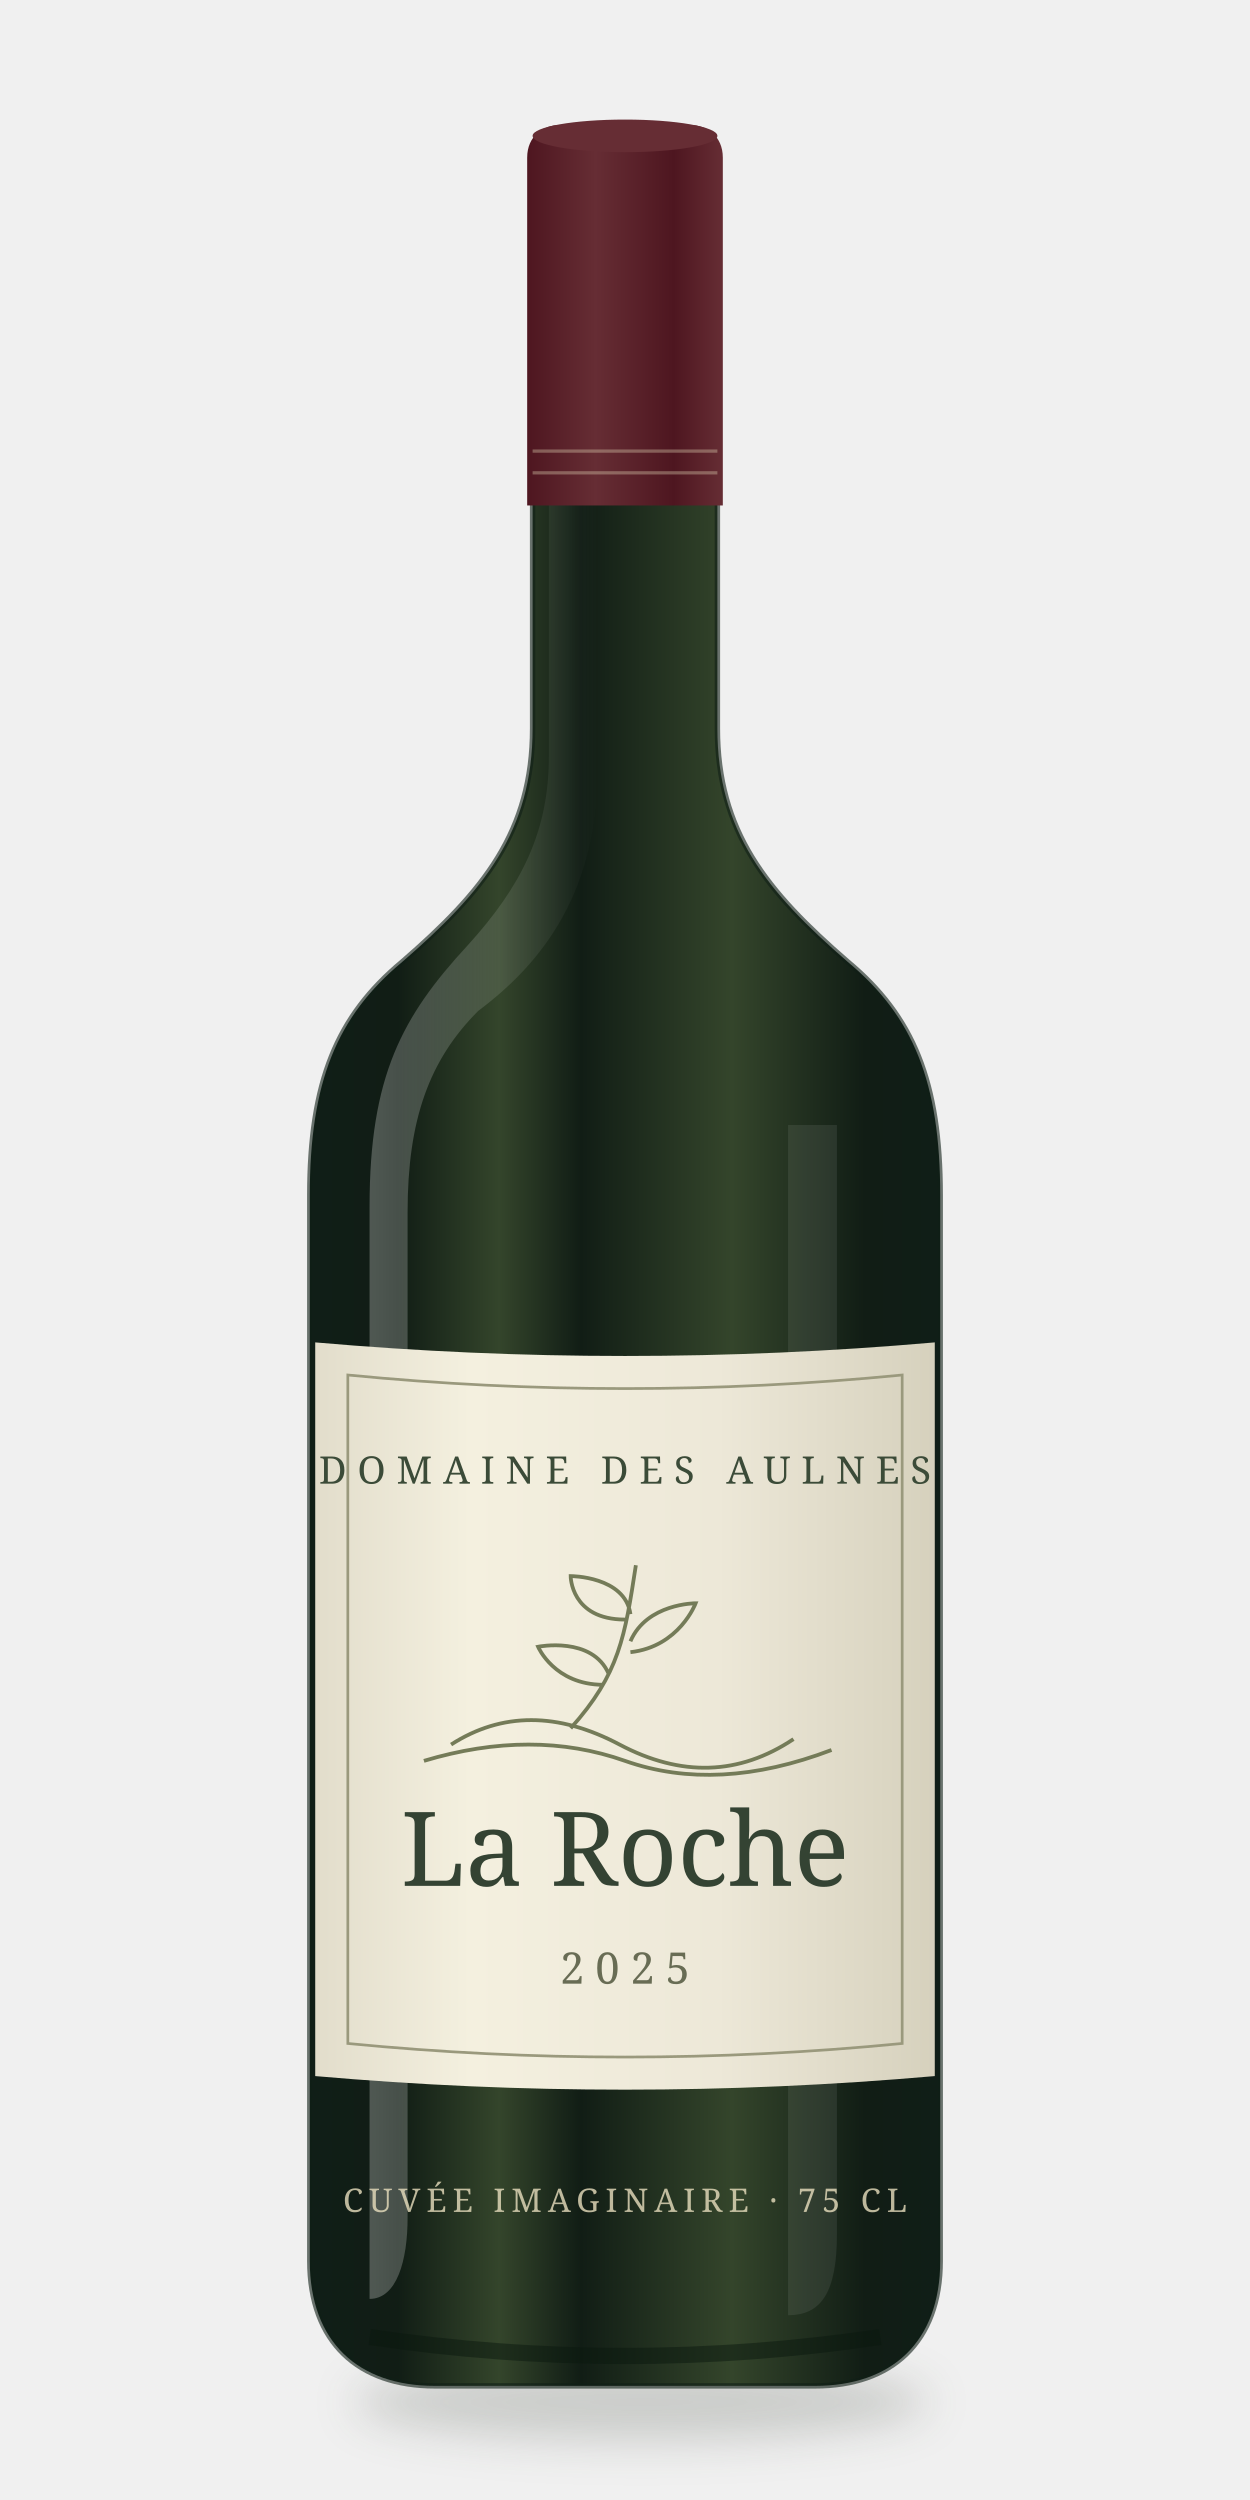
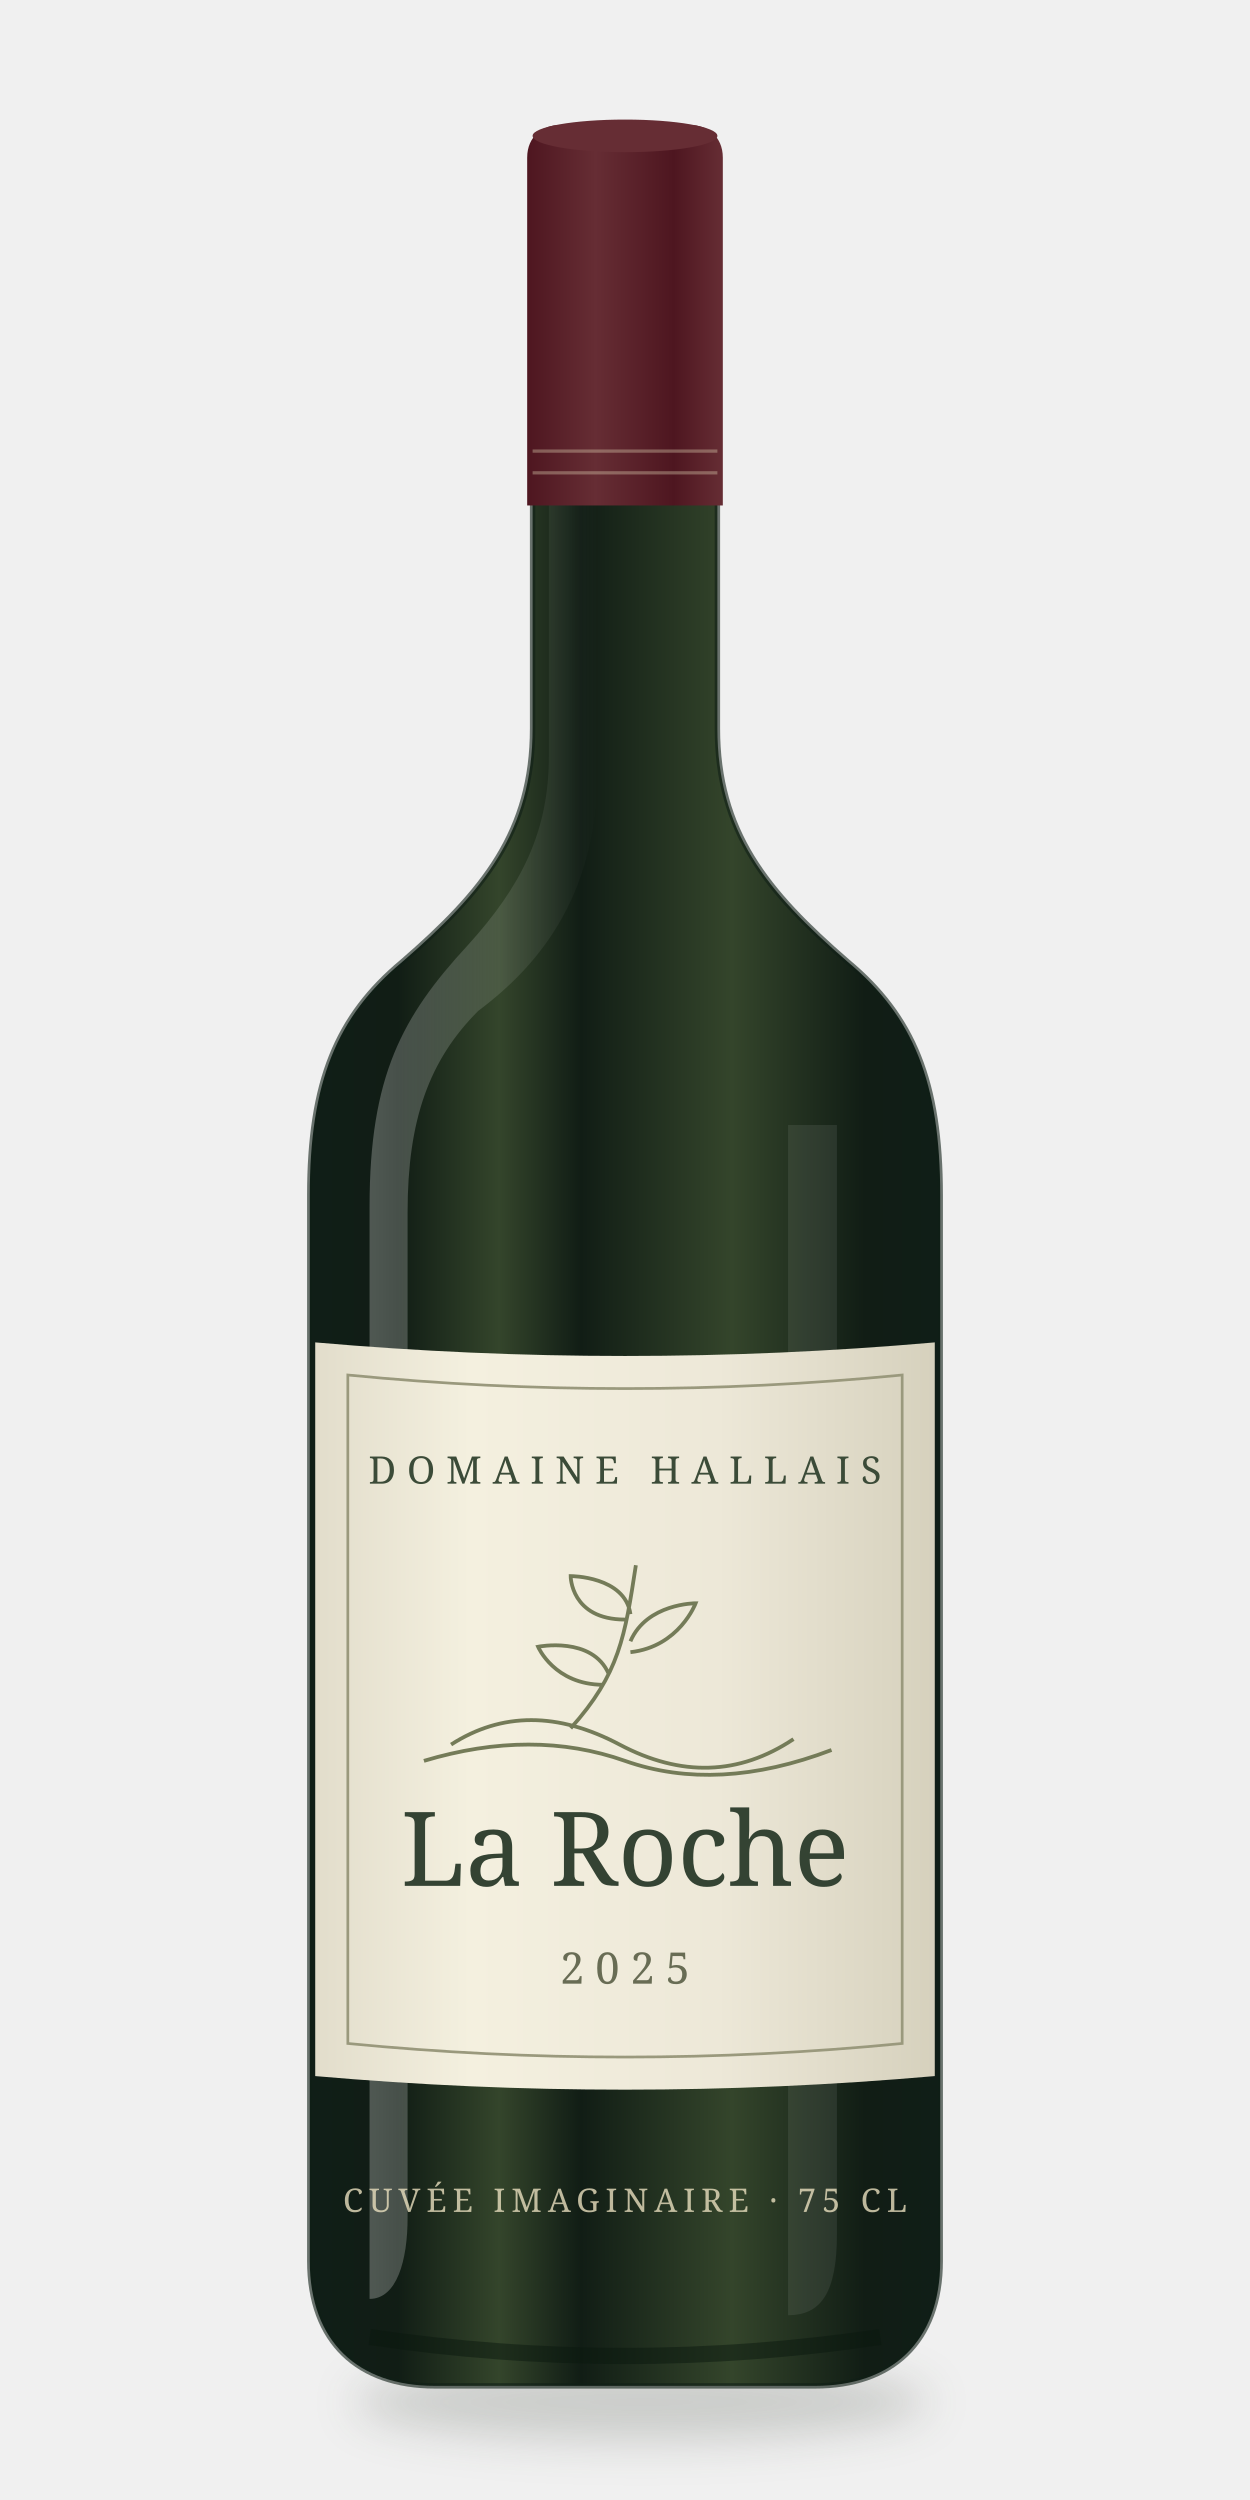
<svg xmlns="http://www.w3.org/2000/svg" viewBox="0 0 230 460" fill="none">
  <defs>
    <linearGradient id="glass">
      <stop stop-color="#101e17" />
      <stop offset=".14" stop-color="#111d15" />
      <stop offset=".3" stop-color="#34452b" />
      <stop offset=".43" stop-color="#111d15" />
      <stop offset=".67" stop-color="#34452b" />
      <stop offset=".88" stop-color="#111d15" />
      <stop offset="1" stop-color="#101e17" />
    </linearGradient>
    <linearGradient id="cap">
      <stop stop-color="#4e1620" />
      <stop offset=".35" stop-color="#662d34" />
      <stop offset=".75" stop-color="#4e1620" />
      <stop offset="1" stop-color="#662d34" />
    </linearGradient>
    <linearGradient id="paper" x1="0" x2="1">
      <stop stop-color="#e2ddcb" />
      <stop offset=".25" stop-color="#f4f0df" />
      <stop offset=".65" stop-color="#ede8d8" />
      <stop offset="1" stop-color="#d6d1bd" />
    </linearGradient>
    <linearGradient id="shine">
      <stop stop-color="#fff" stop-opacity=".26" />
      <stop offset="1" stop-color="#fff" stop-opacity="0" />
    </linearGradient>
    <filter id="shadow" x="-50%" y="-100%" width="200%" height="300%">
      <feGaussianBlur stdDeviation="4" />
    </filter>
  </defs>
  <ellipse cx="118" cy="442" rx="53" ry="7" fill="#323a2d" opacity=".2" filter="url(#shadow)" />
  <path d="M98 30h34v104c0 19 9 30 24 43 12 10 17 22 17 43v196c0 15-9 23-23 23H80c-14 0-23-8-23-23V220c0-21 5-33 17-43 15-13 24-24 24-43V30Z" fill="url(#glass)" stroke="#101e17" stroke-opacity=".6" />
  <path d="M101 75h9v66c0 23-10 36-22 45-9 9-13 20-13 37v185c0 8-2 15-7 15V222c0-24 6-35 18-48 10-11 15-21 15-35Z" fill="url(#shine)" />
  <path d="M145 207h9v204c0 11-3 15-9 15Z" fill="#fff" opacity=".08" />
  <path d="M97 29c0-4 3-6 6-6h24c3 0 6 2 6 6v64H97V29Z" fill="url(#cap)" />
  <ellipse cx="115" cy="25" rx="17" ry="3" fill="#662d34" />
  <path d="M98 83h34M98 87h34" stroke="#e6dcbb" opacity=".35" stroke-width=".6" />
  <path d="M58 247q57 5 114 0v135q-57 5-114 0V247Z" fill="url(#paper)" />
  <path d="M64 253q51 5 102 0v123q-51 5-102 0V253Z" stroke="#9a997d" stroke-width=".5" />
-   <text x="115" y="273" text-anchor="middle" font-family="Georgia,serif" font-size="7" letter-spacing="2" fill="#3b4b38">DOMAINE DES AULNES</text>
+   <text x="115" y="273" text-anchor="middle" font-family="Georgia,serif" font-size="7" letter-spacing="2" fill="#3b4b38">DOMAINE HALLAIS</text>
  <g stroke="#747b58" stroke-width=".7">
    <path d="M105 318c9-10 10-17 12-30m-2 10c-10 0-10-8-10-8s10 0 11 7m0 7c9-1 12-9 12-9s-9 0-12 7m-5 8c-9 0-12-7-12-7s10-2 13 5" />
    <path d="M83 321q14-9 31 0t32-1M78 324q20-6 37 0t38-2" />
  </g>
  <text x="115" y="347" text-anchor="middle" font-family="Georgia,serif" font-size="19" fill="#344333">La Roche</text>
  <text x="115" y="365" text-anchor="middle" font-family="Georgia,serif" font-size="8" letter-spacing="2" fill="#686c54">2025</text>
  <text x="115" y="407" text-anchor="middle" font-family="Georgia,serif" font-size="6" letter-spacing="1.1" fill="#e9dfbe" opacity=".8">CUVÉE IMAGINAIRE · 75 CL</text>
  <path d="M68 430q47 7 94 0" stroke="#0b180e" stroke-opacity=".5" stroke-width="3" />
</svg>
